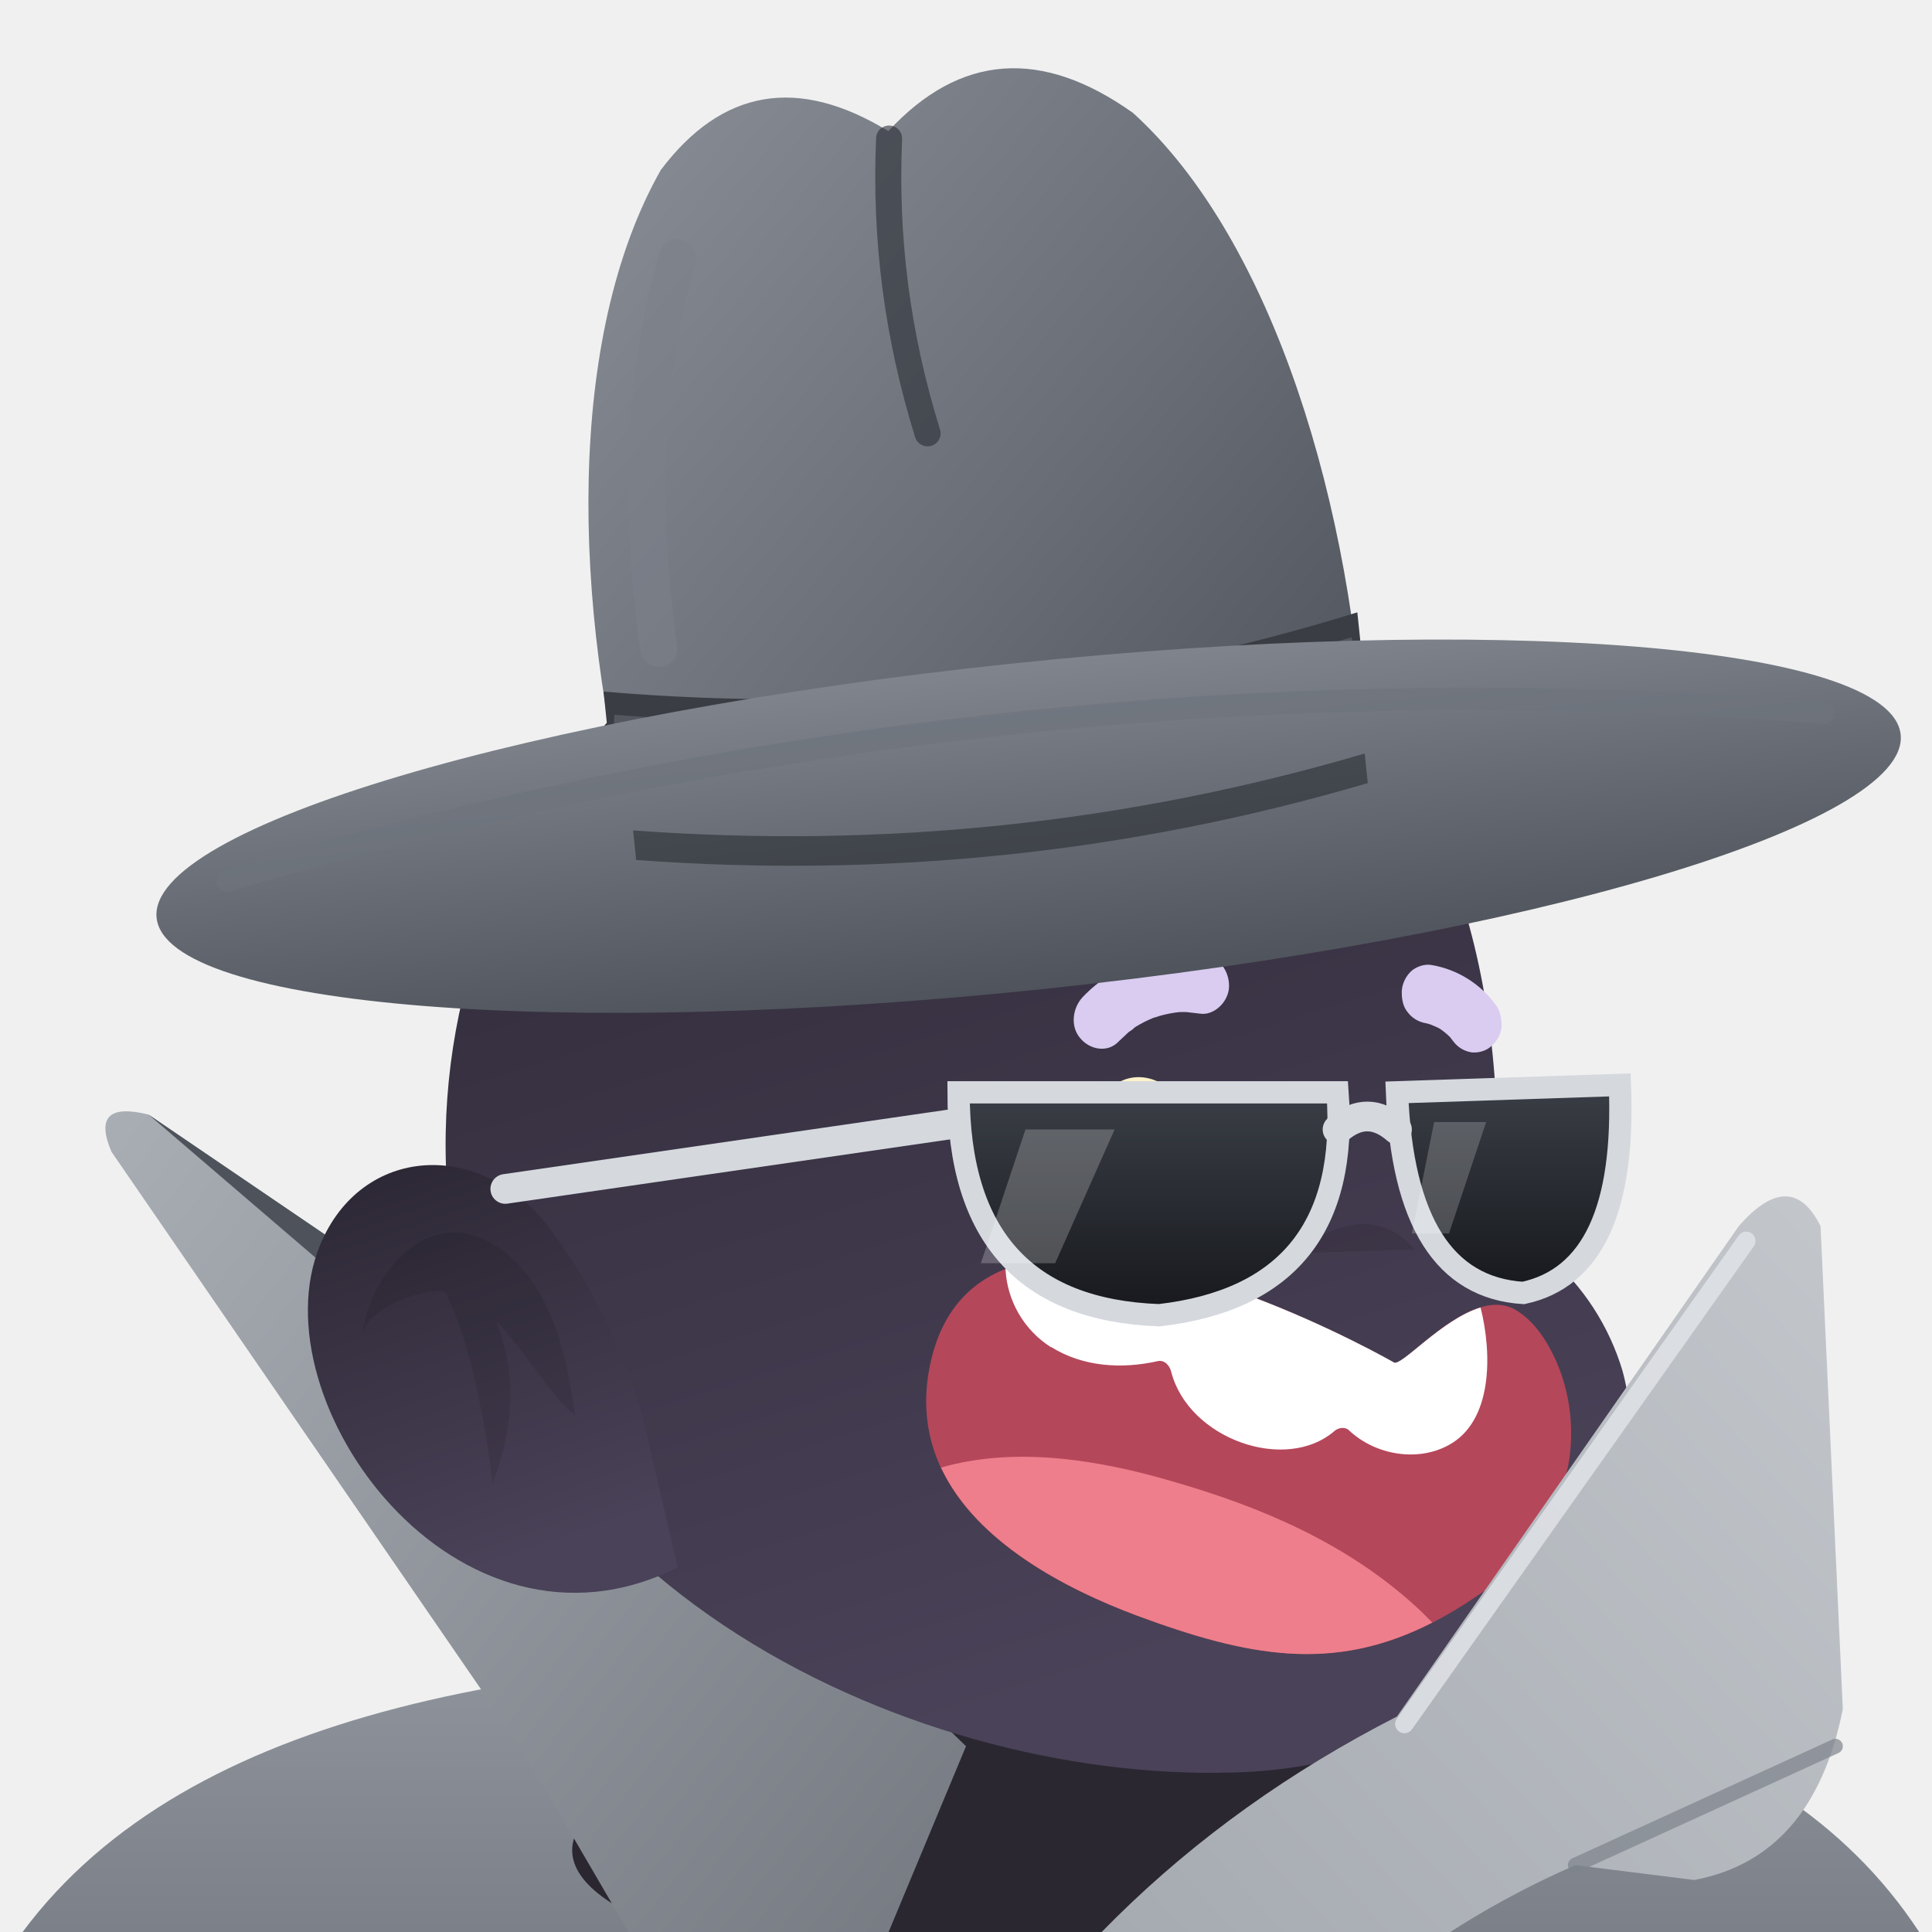
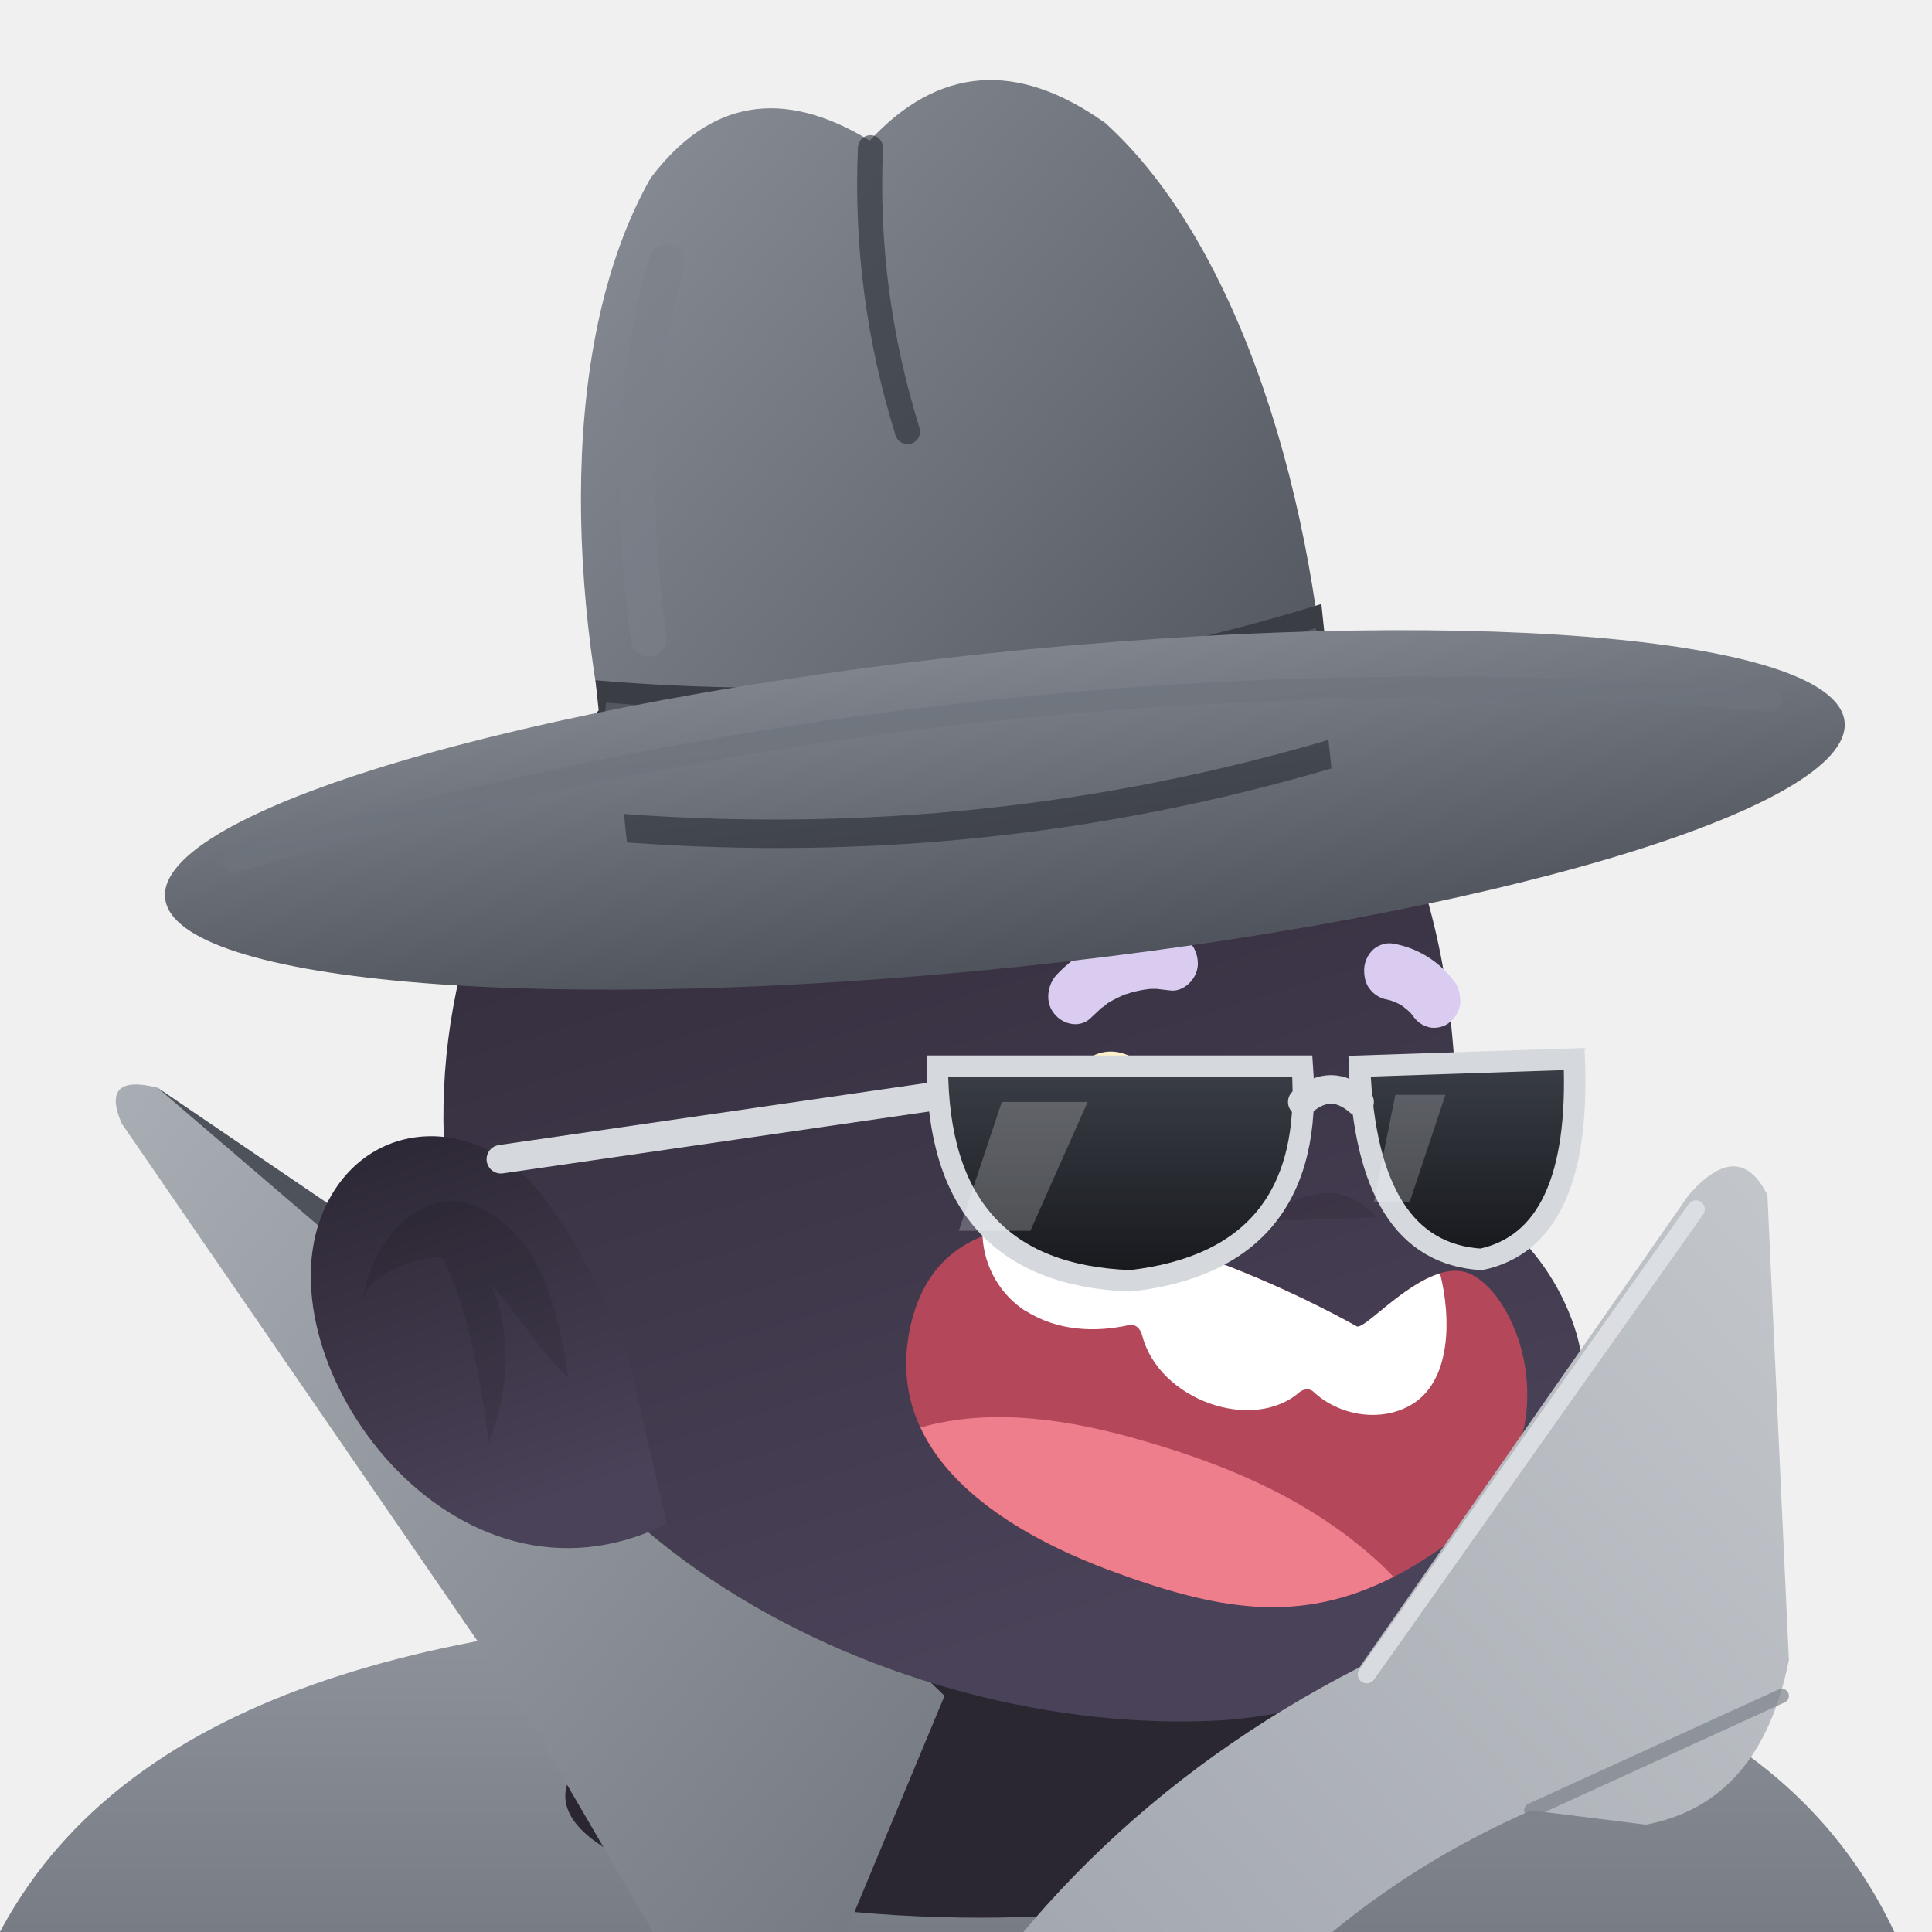
- <svg xmlns="http://www.w3.org/2000/svg" viewBox="-20 -30 520 520">
+ <svg xmlns="http://www.w3.org/2000/svg" viewBox="-24 -34 540 540">
  <defs>
    <linearGradient id="skin" x1="0" y1="0" x2=".3" y2="1">
      <stop offset="0" stop-color="#2B2633" />
      <stop offset="1" stop-color="#4A4258" />
    </linearGradient>
    <linearGradient id="felt" x1="0" y1="0" x2="1" y2="1">
      <stop offset="0" stop-color="#8A8F98" />
      <stop offset=".6" stop-color="#686D76" />
      <stop offset="1" stop-color="#50545C" />
    </linearGradient>
    <linearGradient id="brim" x1="0" y1="0" x2="0" y2="1">
      <stop offset="0" stop-color="#7F848D" />
      <stop offset="1" stop-color="#4F535B" />
    </linearGradient>
    <linearGradient id="coat" x1="0" y1="0" x2="0" y2="1">
      <stop offset="0" stop-color="#8E939B" />
      <stop offset="1" stop-color="#6A6F77" />
    </linearGradient>
    <linearGradient id="lapelL" x1="1" y1="1" x2="0" y2="0">
      <stop offset="0" stop-color="#6E737B" />
      <stop offset="1" stop-color="#A9AEB5" />
    </linearGradient>
    <linearGradient id="lapelR" x1="0" y1="1" x2="1" y2="0">
      <stop offset="0" stop-color="#9DA2A9" />
      <stop offset="1" stop-color="#C3C7CC" />
    </linearGradient>
    <linearGradient id="lens" x1="0" y1="0" x2="0" y2="1">
      <stop offset="0" stop-color="#3A3E46" />
      <stop offset="1" stop-color="#16181C" />
    </linearGradient>
  </defs>
  <g transform="translate(240 560)">
    <g>
      <g transform="translate(-240 -560)">
        <path d="M-40 560 C-30 470 40 432 140 420 L360 420 C450 432 510 470 520 560Z" fill="url(#coat)" />
        <ellipse cx="250" cy="468" rx="116" ry="34" fill="#2A2731" />
        <path d="M190 560 L120 440 L10 280 Q4 266 20 270 L170 372 L240 440Z" fill="url(#lapelL)" />
        <path d="M20 270 L170 372 L160 390Z" fill="#4E535B" />
        <g transform="translate(0 40)">
          <g>
            <svg x="0" y="0" width="480" height="480" viewBox="0 0 480 480" overflow="visible">
              <mask id="face-happy-viewboxMask">
                <rect width="480" height="480" rx="0" ry="0" x="0" y="0" fill="#fff" />
              </mask>
              <g mask="url(#face-happy-viewboxMask)">
                <g transform="matrix(.85775 0 0 .85427 52 47)">
                  <path d="M264 38.6s131.4 20.6 121.4 208.1c0 .7 15.2 10.9 16.4 12a77.1 77.1 0 0 1 23.4 36.3c13.9 51.3-35.7 104.2-75.8 118.2a155 155 0 0 1-46.7 8.3c-103.1 3-239.7-62.7-246.7-191a202.7 202.7 0 0 1 15.1-83.9c0 .1 57.4-142.5 192.9-108Z" fill="url(#skin)" />
                  <path opacity=".1" d="M323 257.9s20.9-19.9 37-1.2Z" fill="#000" />
                  <path d="M128.7 356.9C59.3 391.7-3.7 304.4 16.5 255.3c12.9-31.4 50.4-33.8 72.1-5.2a185 185 0 0 1 29.1 59.1" fill="url(#skin)" />
                  <path opacity=".1" d="M71.5 279c9 9 16.1 22.5 25 30-1.7-12.5-4.3-26-10.4-37.3-6.2-11.6-17.5-21-29-20.3-14.2 1-25.9 17.6-27.4 32.6 1-9 19-15 25.9-14.2 10.8 20.4 15 60.6 15 60.6 9-22.7 5.4-40.7 1-51.5Z" fill="#000" />
                </g>
                <g transform="matrix(.85472 0 0 .855 19 -17)">
                  <path d="M393.3 367c3 1.7 24.1-24.8 38.2-16.7 4.7 2.7 8.3 7.3 11 12.3 6 11 8 24.4 5.7 36.8a67 67 0 0 1-29 41.2c-37.4 25.5-67 20.7-106.8 6-31.4-11.7-74-35.6-65.2-78.7 15.6-76 146.1-1 146.1-1Z" fill="#B5475A" />
                  <path d="M285.3 362c10.2 6.4 22.5 7 33.6 4.5 2.1-.5 3.8 1.3 4.3 3.4 5.4 21 36 32 51.5 18.5 1.2-1 3.3-1.3 4.5-.1 8.3 7.8 21.6 10 31.4 4.6 13.8-7.5 13.7-28.6 10-43.3-12.2 3.7-25 18.7-27.3 17.3 0 0-80.1-46-122.3-29.4a31 31 0 0 0 14.3 24.6Z" fill="#fff" />
                  <path d="M400.3 443.8c-22-20.1-48.9-31.4-76.2-39.3-23.4-6.9-49.7-11.3-73.4-4.5 11 23.5 39.2 38.2 61.7 46.6 34.8 12.9 61.8 18.2 93 2.2-1.7-1.7-3.3-3.4-5.1-5Z" fill="#EE7E8B" />
                </g>
                <g transform="matrix(.85472 0 0 .855 19 -17)">
                  <path d="M300.3 309.2c8.9-.2 17.7 3 25.5 7.7a24 24 0 0 0 5.2-21.5c-2.4-12-11.8-20-20.9-18-9 2-14.4 13.5-11.9 25.5.5 2.3 1.2 4.3 2.1 6.3ZM416.1 310.6c1.3-2.9 2-6.4 2-10.2-.2-9.5-5.3-17.2-11.4-17.2-6.1 0-11 7.8-10.8 17.4.1 5.2 1.8 9.9 4.2 13 5-2 10.5-3 16-3Z" fill="#FFF1C9" />
                  <path d="M333.5 238.7a43.9 43.9 0 0 0-38.2 13.2c-3.2 3.4-4 9.3-.7 13 3 3.6 8.6 4.6 12 1l3.2-3c.4-.3 1.3-.8 1.6-1.2l.5-.4a37.7 37.7 0 0 1 6-3c.5 0 1.2-.4 1.7-.5a35.6 35.6 0 0 1 6.3-1.2h2l4.3.5c4.4.7 9-3.6 9.2-8.4.1-5.3-3.2-9.3-8-10ZM425.4 254.4a31.4 31.4 0 0 0-20.2-12.6c-2.1-.4-4.6.4-6.3 1.8a9.5 9.5 0 0 0-3.1 6.2c-.1 2.4.3 5 1.8 6.8a9 9 0 0 0 5.7 3.5l1.2.3c1 .4 2.1.8 3.2 1.4 1.2.8 2.3 1.7 3.3 2.7l1 1.3a8.8 8.8 0 0 0 5.8 3.5c2 .2 4.6-.4 6.2-2 1.7-1.5 3-3.6 3.2-6 .1-2.5-.4-5-1.8-7Z" fill="#D9CCF0" />
                </g>
                <g transform="matrix(.85472 0 0 .85667 14 -12)" />
              </g>
            </svg>
            <g>
              <g>
                <path d="M240 232 L116 250" stroke="#D5D9DE" stroke-width="8" stroke-linecap="round" />
                <path d="M238 224 L340 224 Q344 278 292 284 Q238 282 238 224Z" fill="url(#lens)" stroke="#D5D9DE" stroke-width="6" />
                <path d="M356 224 L416 222 Q418 272 390 278 Q358 276 356 224Z" fill="url(#lens)" stroke="#D5D9DE" stroke-width="6" />
                <path d="M340 234 Q348 227 356 234" fill="none" stroke="#D5D9DE" stroke-width="8" stroke-linecap="round" />
                <path d="M256 234 L280 234 L264 270 L244 270Z" fill="#fff" opacity=".22" />
                <path d="M366 232 L380 232 L370 262 L360 262Z" fill="#fff" opacity=".2" />
              </g>
            </g>
            <g transform="translate(0 -16) rotate(-6 260 160)">
              <g>
                <path d="M150 160 C140 96 146 24 176 -18 Q204 -48 238 -22 Q270 -50 304 -20 C338 18 352 92 348 160Z" fill="url(#felt)" />
                <path d="M238 -20 Q232 20 240 60" fill="none" stroke="#2A2D33" stroke-width="7" stroke-linecap="round" opacity=".6" />
                <path d="M178 6 Q160 50 162 110" fill="none" stroke="#7B8089" stroke-width="10" stroke-linecap="round" opacity=".55" />
                <path d="M146 120 Q250 140 350 120 L350 156 Q250 176 146 156Z" fill="#3A3D44" />
                <path d="M148 128 Q250 147 348 128" fill="none" stroke="#5A5E66" stroke-width="3" opacity=".8" />
                <ellipse cx="256" cy="168" rx="236" ry="44" fill="url(#brim)" />
                <path d="M40 160 Q256 120 472 160" fill="none" stroke="#6E737C" stroke-width="6" stroke-linecap="round" opacity=".7" />
                <path d="M150 158 Q250 176 348 158 L348 166 Q250 184 150 166Z" fill="#23262B" opacity=".55" />
              </g>
            </g>
          </g>
        </g>
        <path d="M226 560 Q270 476 356 432 L448 300 Q462 284 470 300 L476 430 Q468 470 436 476 L404 472 Q340 500 300 560Z" fill="url(#lapelR)" />
        <path d="M358 434 L450 304" stroke="#E2E5E8" stroke-width="5" stroke-linecap="round" opacity=".8" />
        <path d="M404 472 L474 440" stroke="#7E838B" stroke-width="4" stroke-linecap="round" opacity=".7" />
        <circle cx="214" cy="528" r="9" fill="#44484E" />
      </g>
    </g>
  </g>
  <g transform="translate(0 40)" />
</svg>
